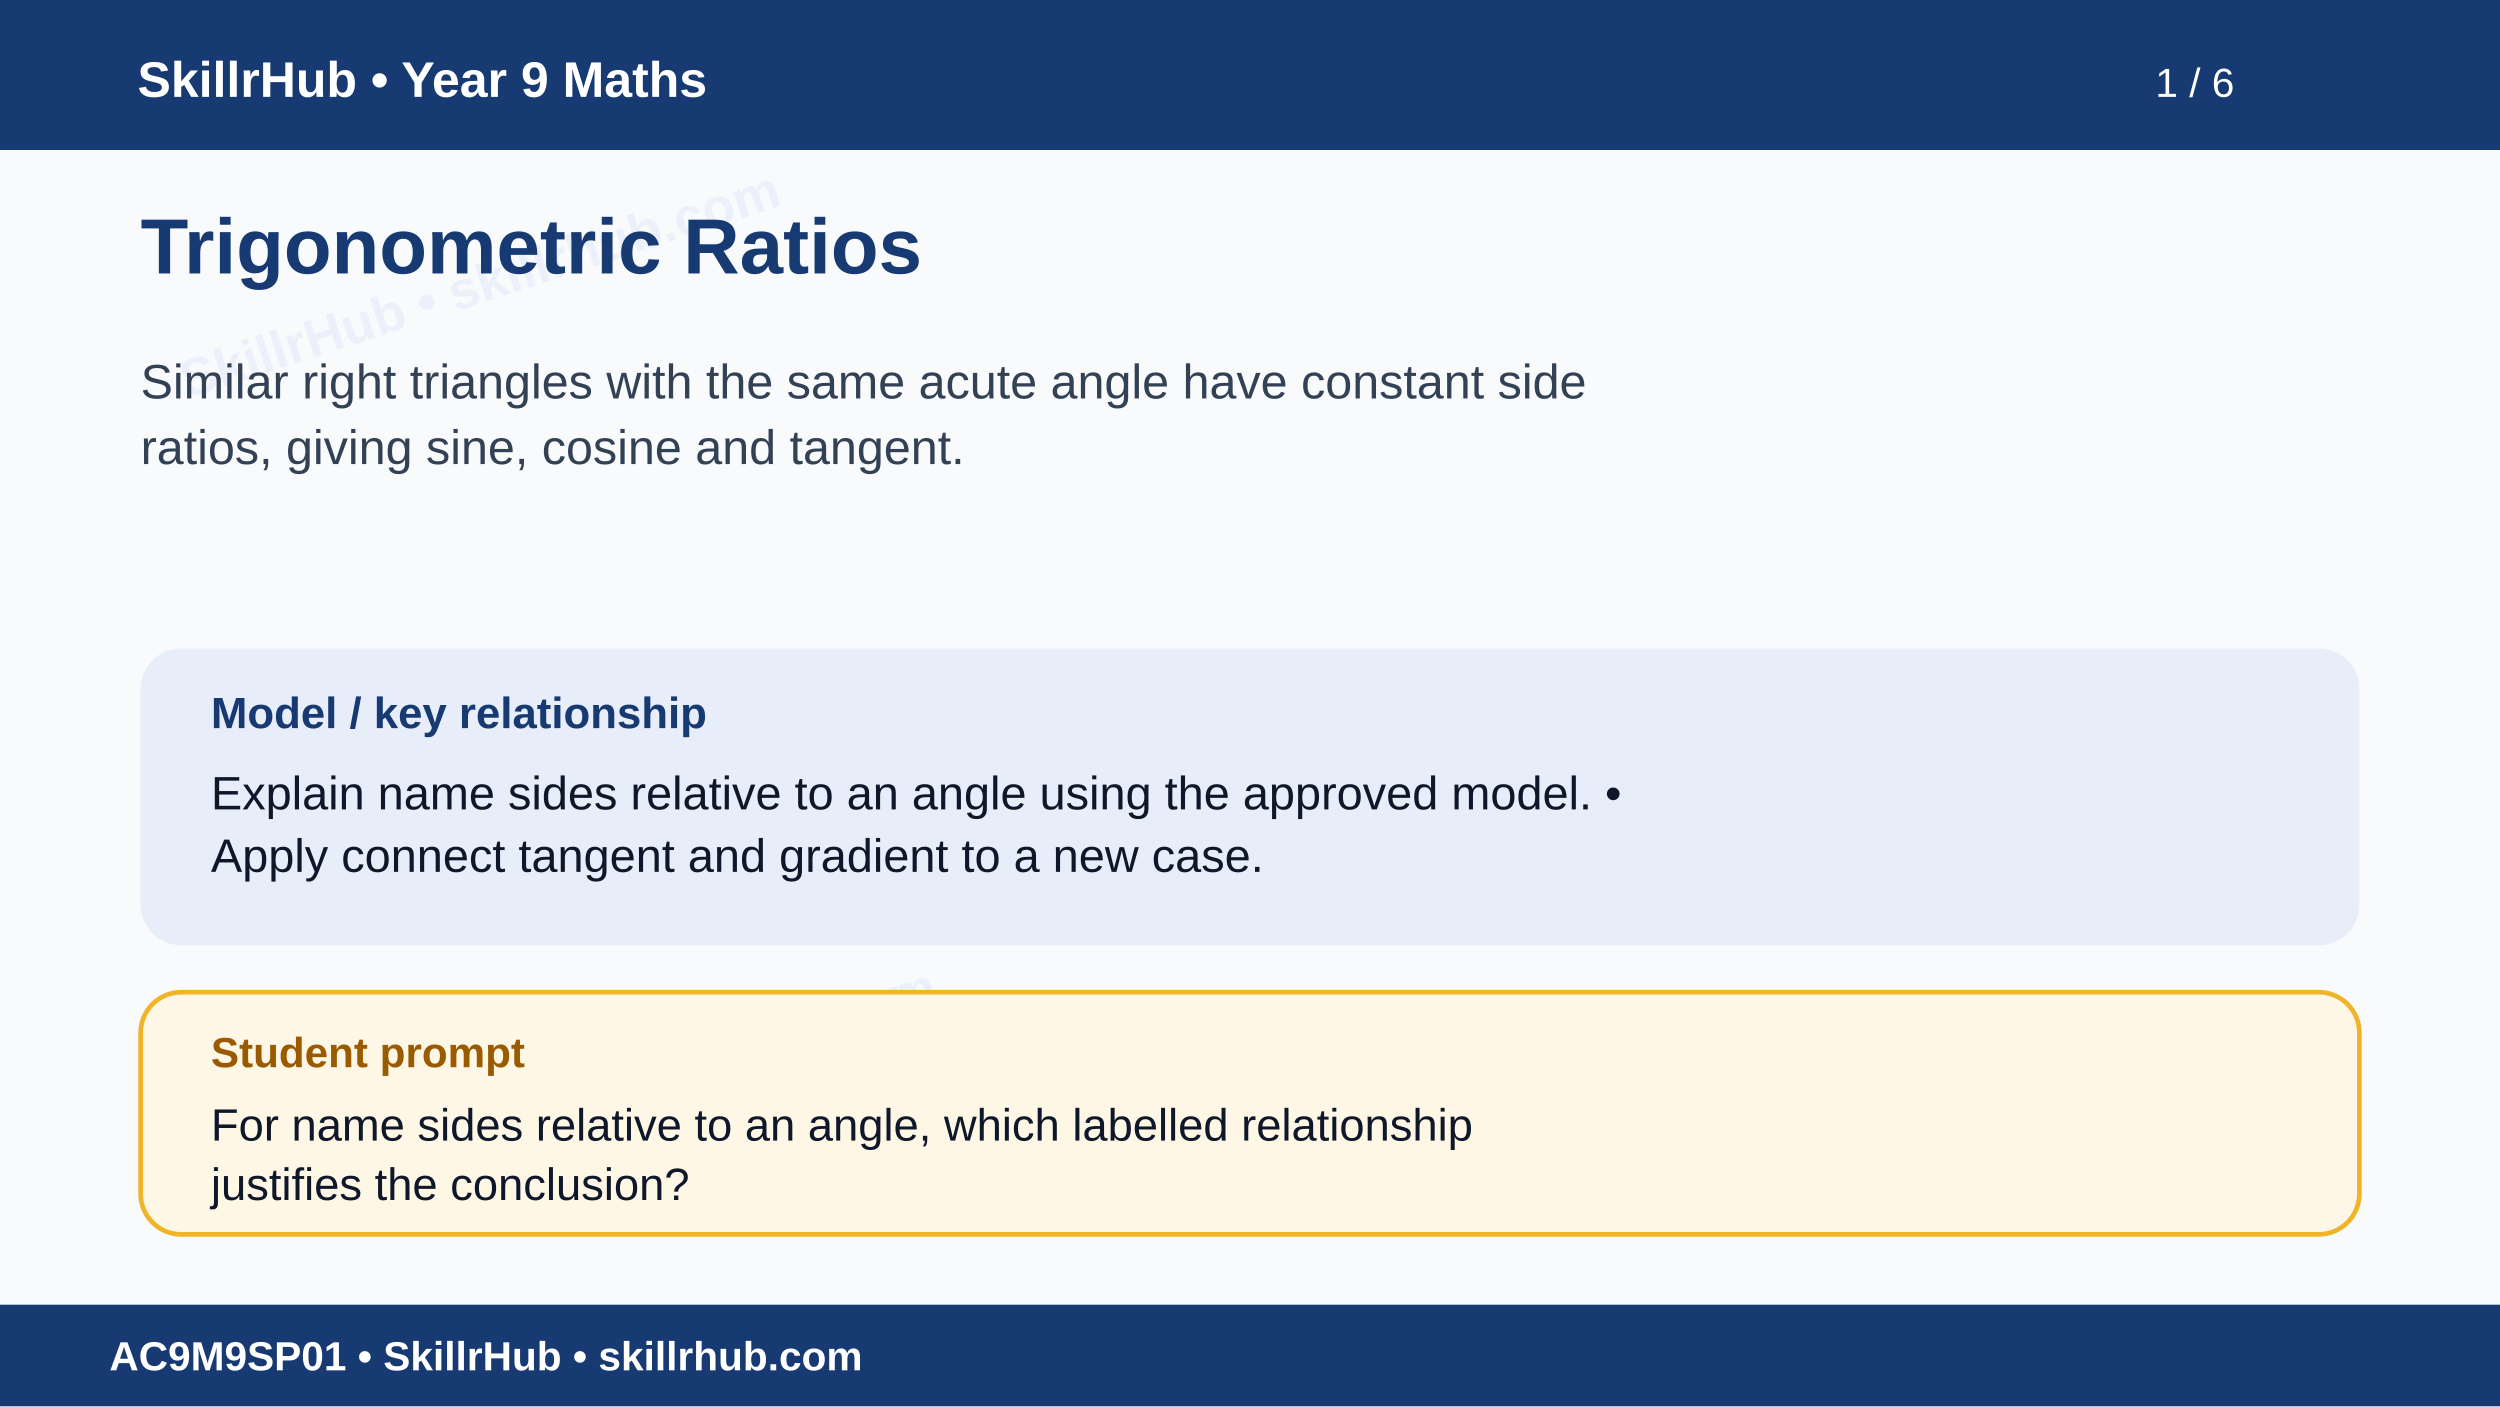
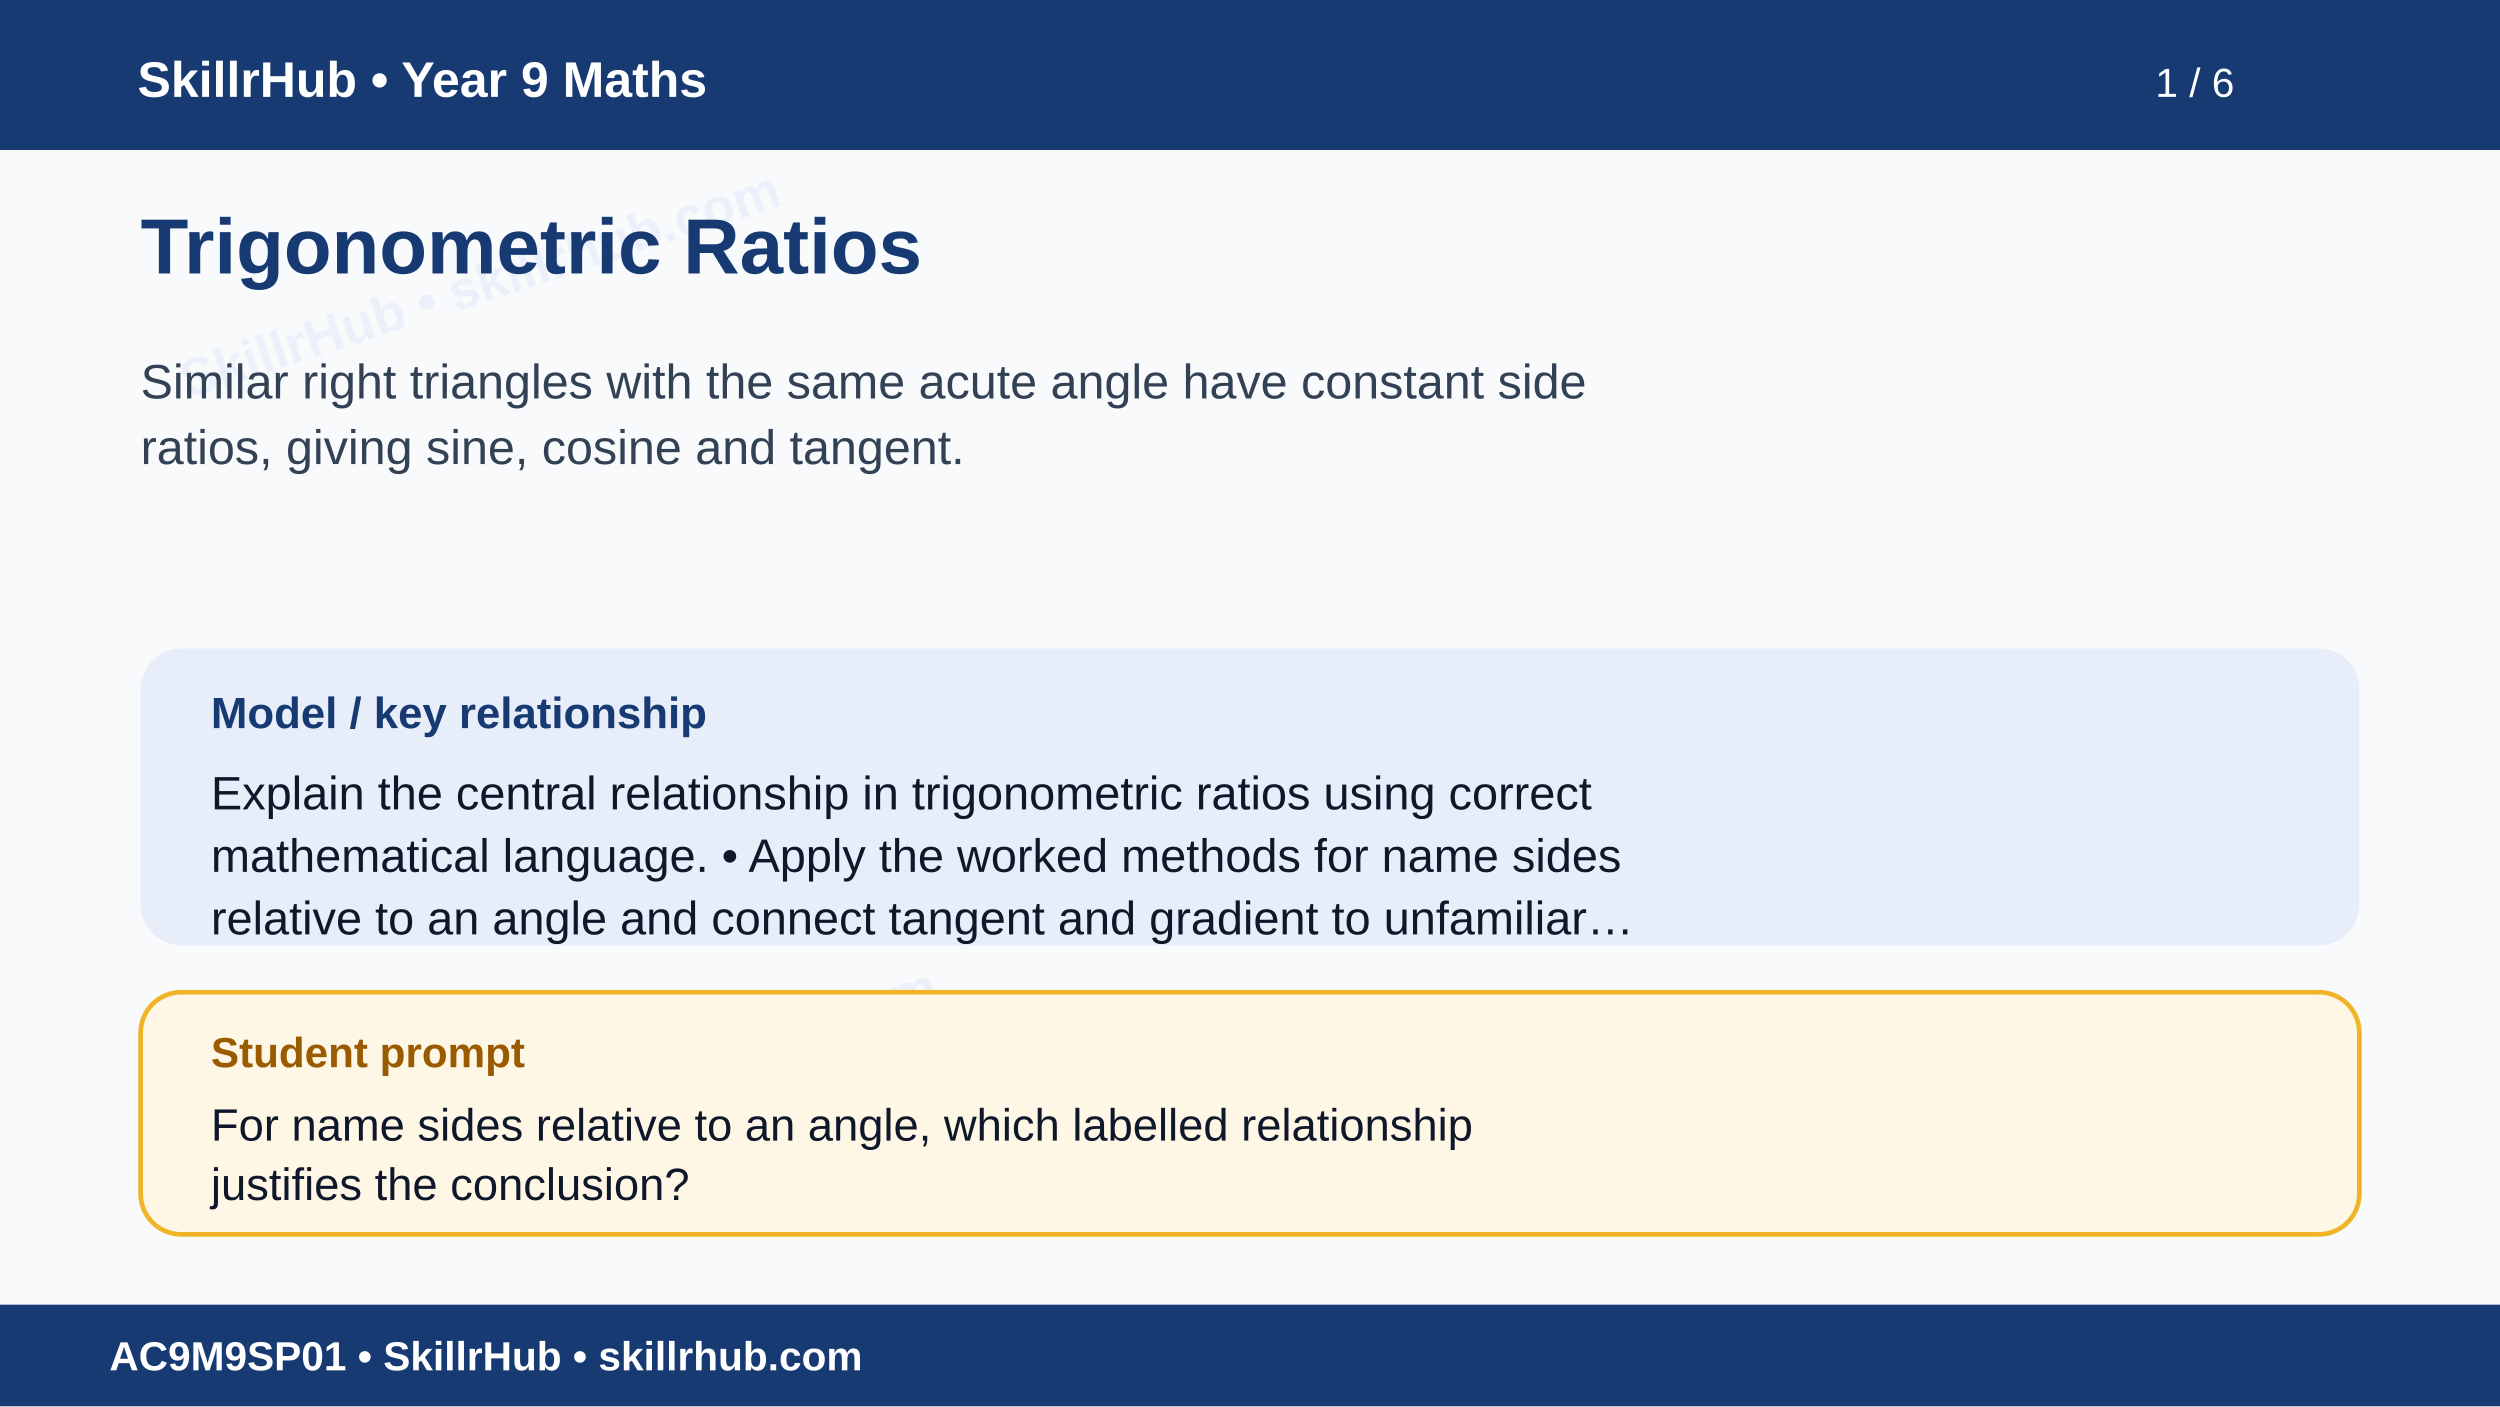
<svg xmlns="http://www.w3.org/2000/svg" width="1600" height="900" viewBox="0 0 1600 900" role="img" aria-labelledby="title desc">
  <rect width="1600" height="900" fill="#f8fafc" />
  <g opacity=".055" fill="#1d4ed8" font-family="Arial,Helvetica,sans-serif" font-size="34" font-weight="700">
    <text x="120" y="255" transform="rotate(-18 120 255)">SkillrHub • skillrhub.com</text>
    <text x="790" y="560" transform="rotate(-18 790 560)">SkillrHub • skillrhub.com</text>
    <text x="220" y="765" transform="rotate(-18 220 765)">SkillrHub • skillrhub.com</text>
  </g>
  <rect width="1600" height="96" fill="#173a72" />
  <text x="88" y="62" fill="#fff" font-family="Arial,Helvetica,sans-serif" font-size="32" font-weight="700">SkillrHub • Year 9 Maths</text>
  <text x="1430" y="62" text-anchor="end" fill="#fff" font-family="Arial,Helvetica,sans-serif" font-size="26">1 / 6</text>
  <text x="90" y="175" fill="#173a72" font-family="Arial,Helvetica,sans-serif" font-size="50" font-weight="700">Trigonometric Ratios</text>
  <text x="90" y="255" fill="#334155" font-family="Arial,Helvetica,sans-serif" font-size="31" font-weight="400">Similar right triangles with the same acute angle have constant side</text>
  <text x="90" y="297" fill="#334155" font-family="Arial,Helvetica,sans-serif" font-size="31" font-weight="400">ratios, giving sine, cosine and tangent.</text>
  <rect x="90" y="415" width="1420" height="190" rx="26" fill="#e8eef9" />
  <text x="135" y="466" fill="#173a72" font-family="Arial,Helvetica,sans-serif" font-size="28" font-weight="700">Model / key relationship</text>
-   <text x="135" y="518" fill="#0f172a" font-family="Arial,Helvetica,sans-serif" font-size="30" font-weight="400">Explain name sides relative to an angle using the approved model. •</text>
-   <text x="135" y="558" fill="#0f172a" font-family="Arial,Helvetica,sans-serif" font-size="30" font-weight="400">Apply connect tangent and gradient to a new case.</text>
+   <text x="135" y="518" fill="#0f172a" font-family="Arial,Helvetica,sans-serif" font-size="30" font-weight="400">Explain the central relationship in trigonometric ratios using correct</text>
+   <text x="135" y="558" fill="#0f172a" font-family="Arial,Helvetica,sans-serif" font-size="30" font-weight="400">mathematical language. • Apply the worked methods for name sides</text>
+   <text x="135" y="598" fill="#0f172a" font-family="Arial,Helvetica,sans-serif" font-size="30" font-weight="400">relative to an angle and connect tangent and gradient to unfamiliar…</text>
  <rect x="90" y="635" width="1420" height="155" rx="26" fill="#fff7e6" stroke="#f0b429" stroke-width="3" />
  <text x="135" y="683" fill="#9a5b00" font-family="Arial,Helvetica,sans-serif" font-size="27" font-weight="700">Student prompt</text>
  <text x="135" y="730" fill="#0f172a" font-family="Arial,Helvetica,sans-serif" font-size="29" font-weight="400">For name sides relative to an angle, which labelled relationship</text>
  <text x="135" y="768" fill="#0f172a" font-family="Arial,Helvetica,sans-serif" font-size="29" font-weight="400">justifies the conclusion?</text>
  <rect y="835" width="1600" height="65" fill="#173a72" />
  <text x="70" y="877" fill="#fff" font-family="Arial,Helvetica,sans-serif" font-size="26" font-weight="700">AC9M9SP01 • SkillrHub • skillrhub.com</text>
</svg>
